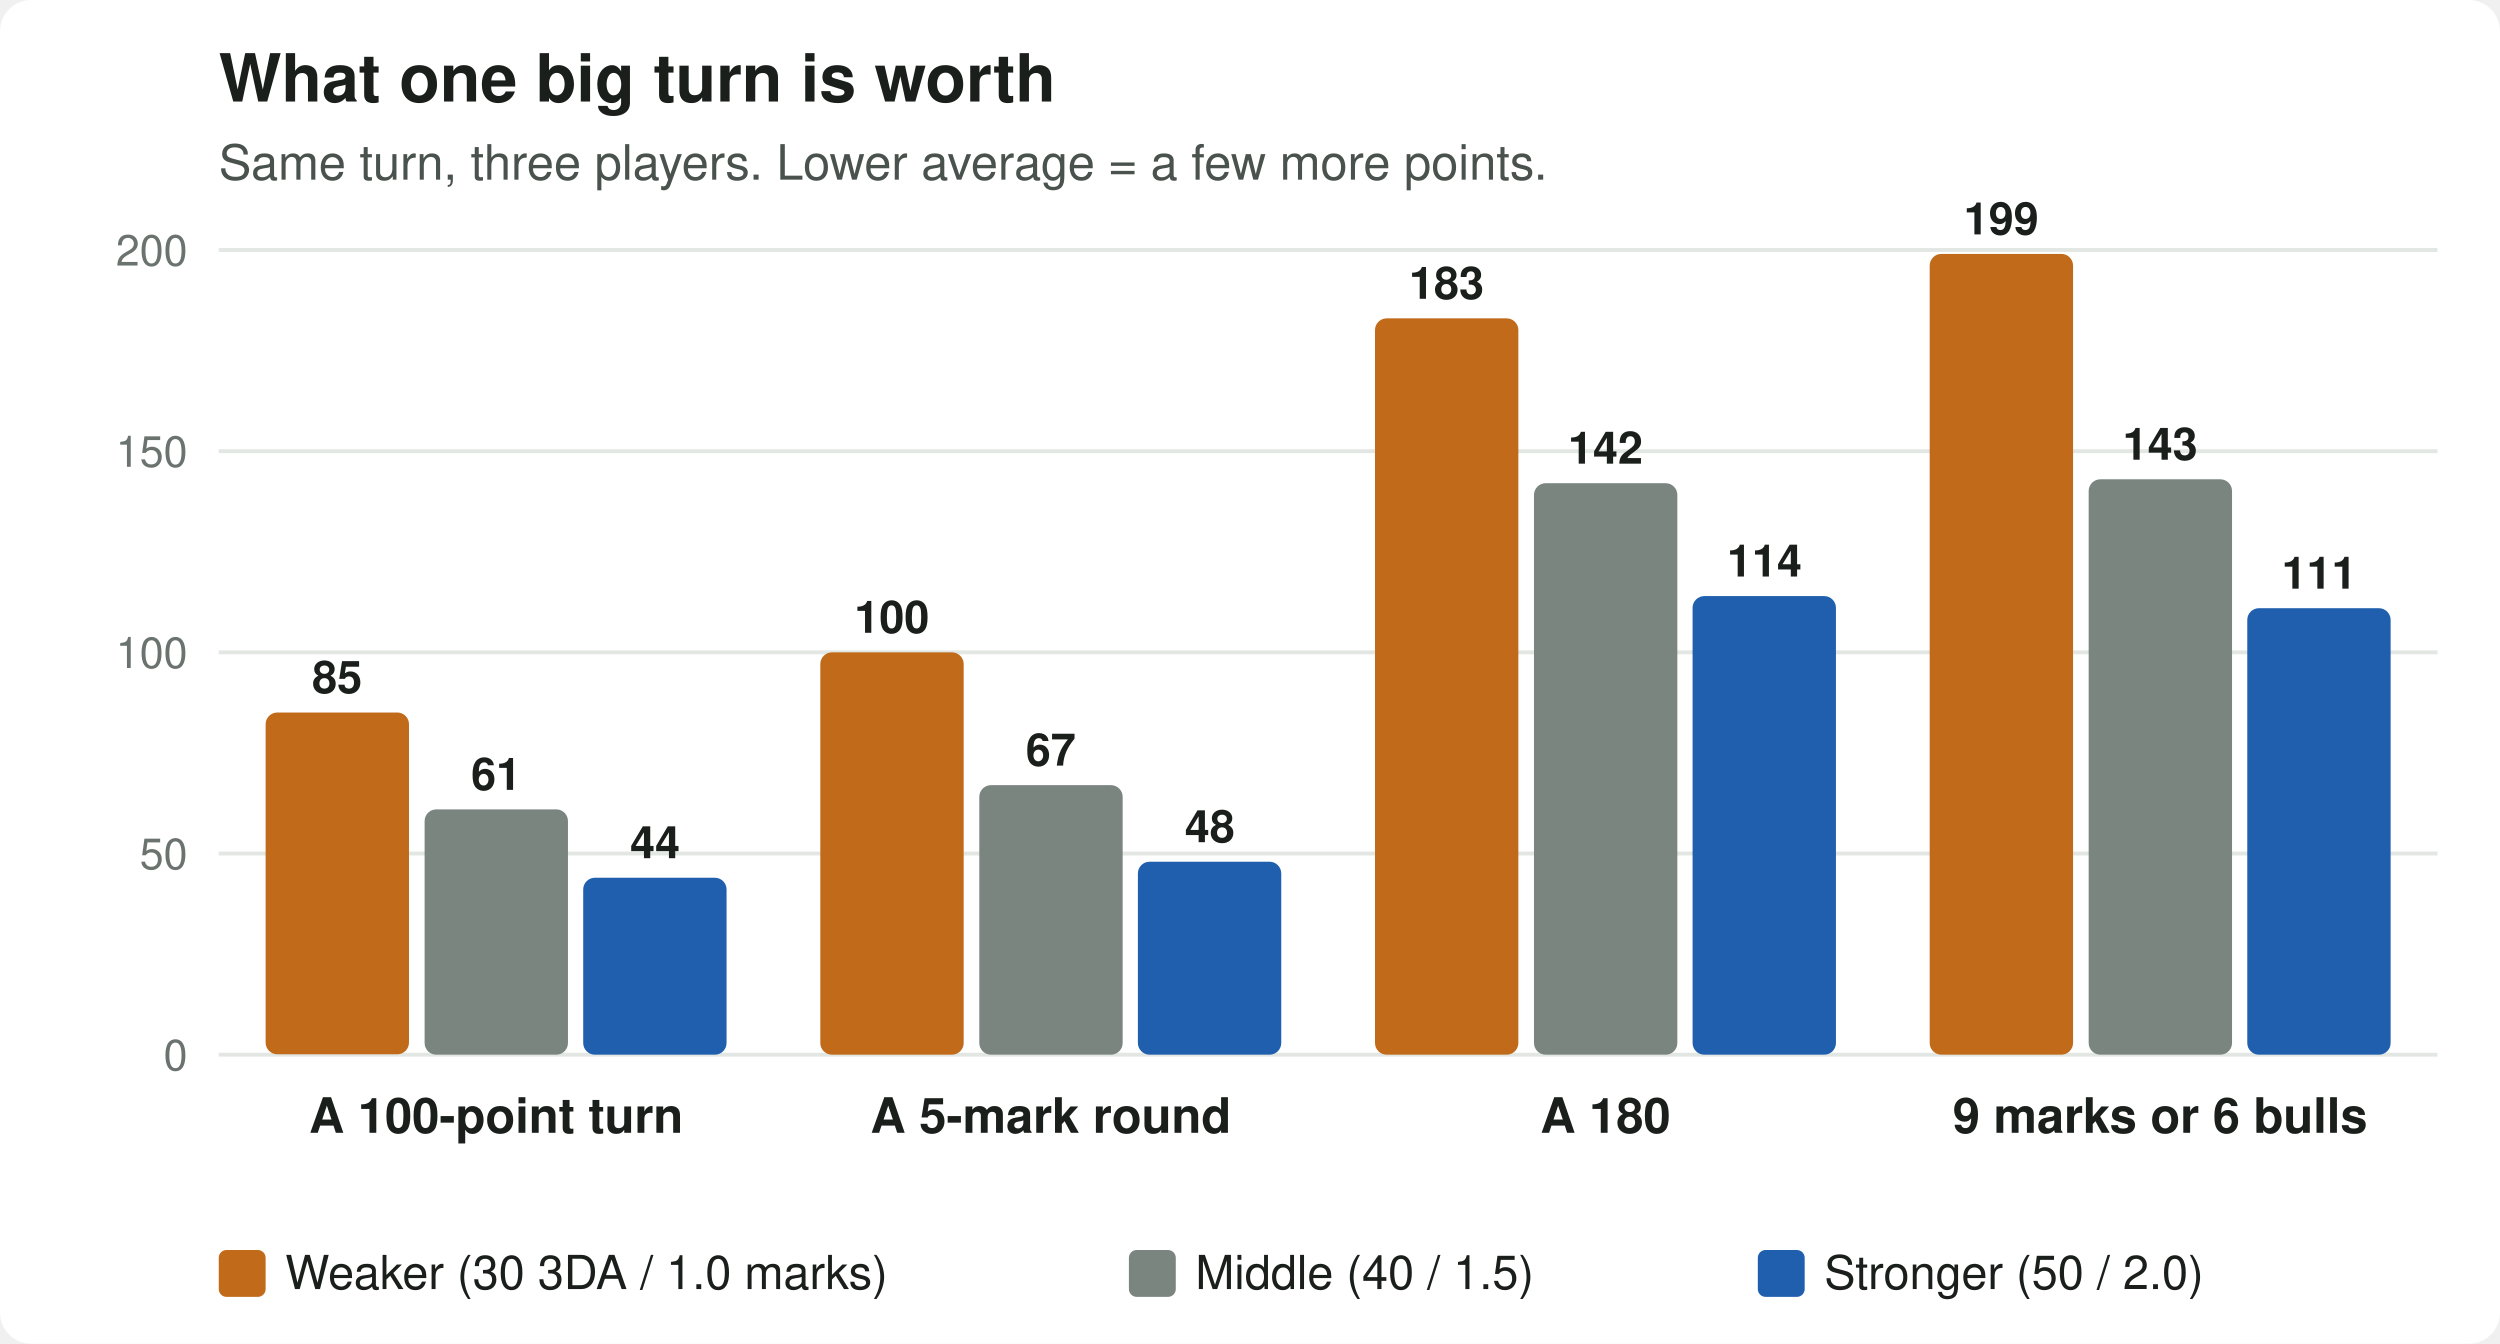
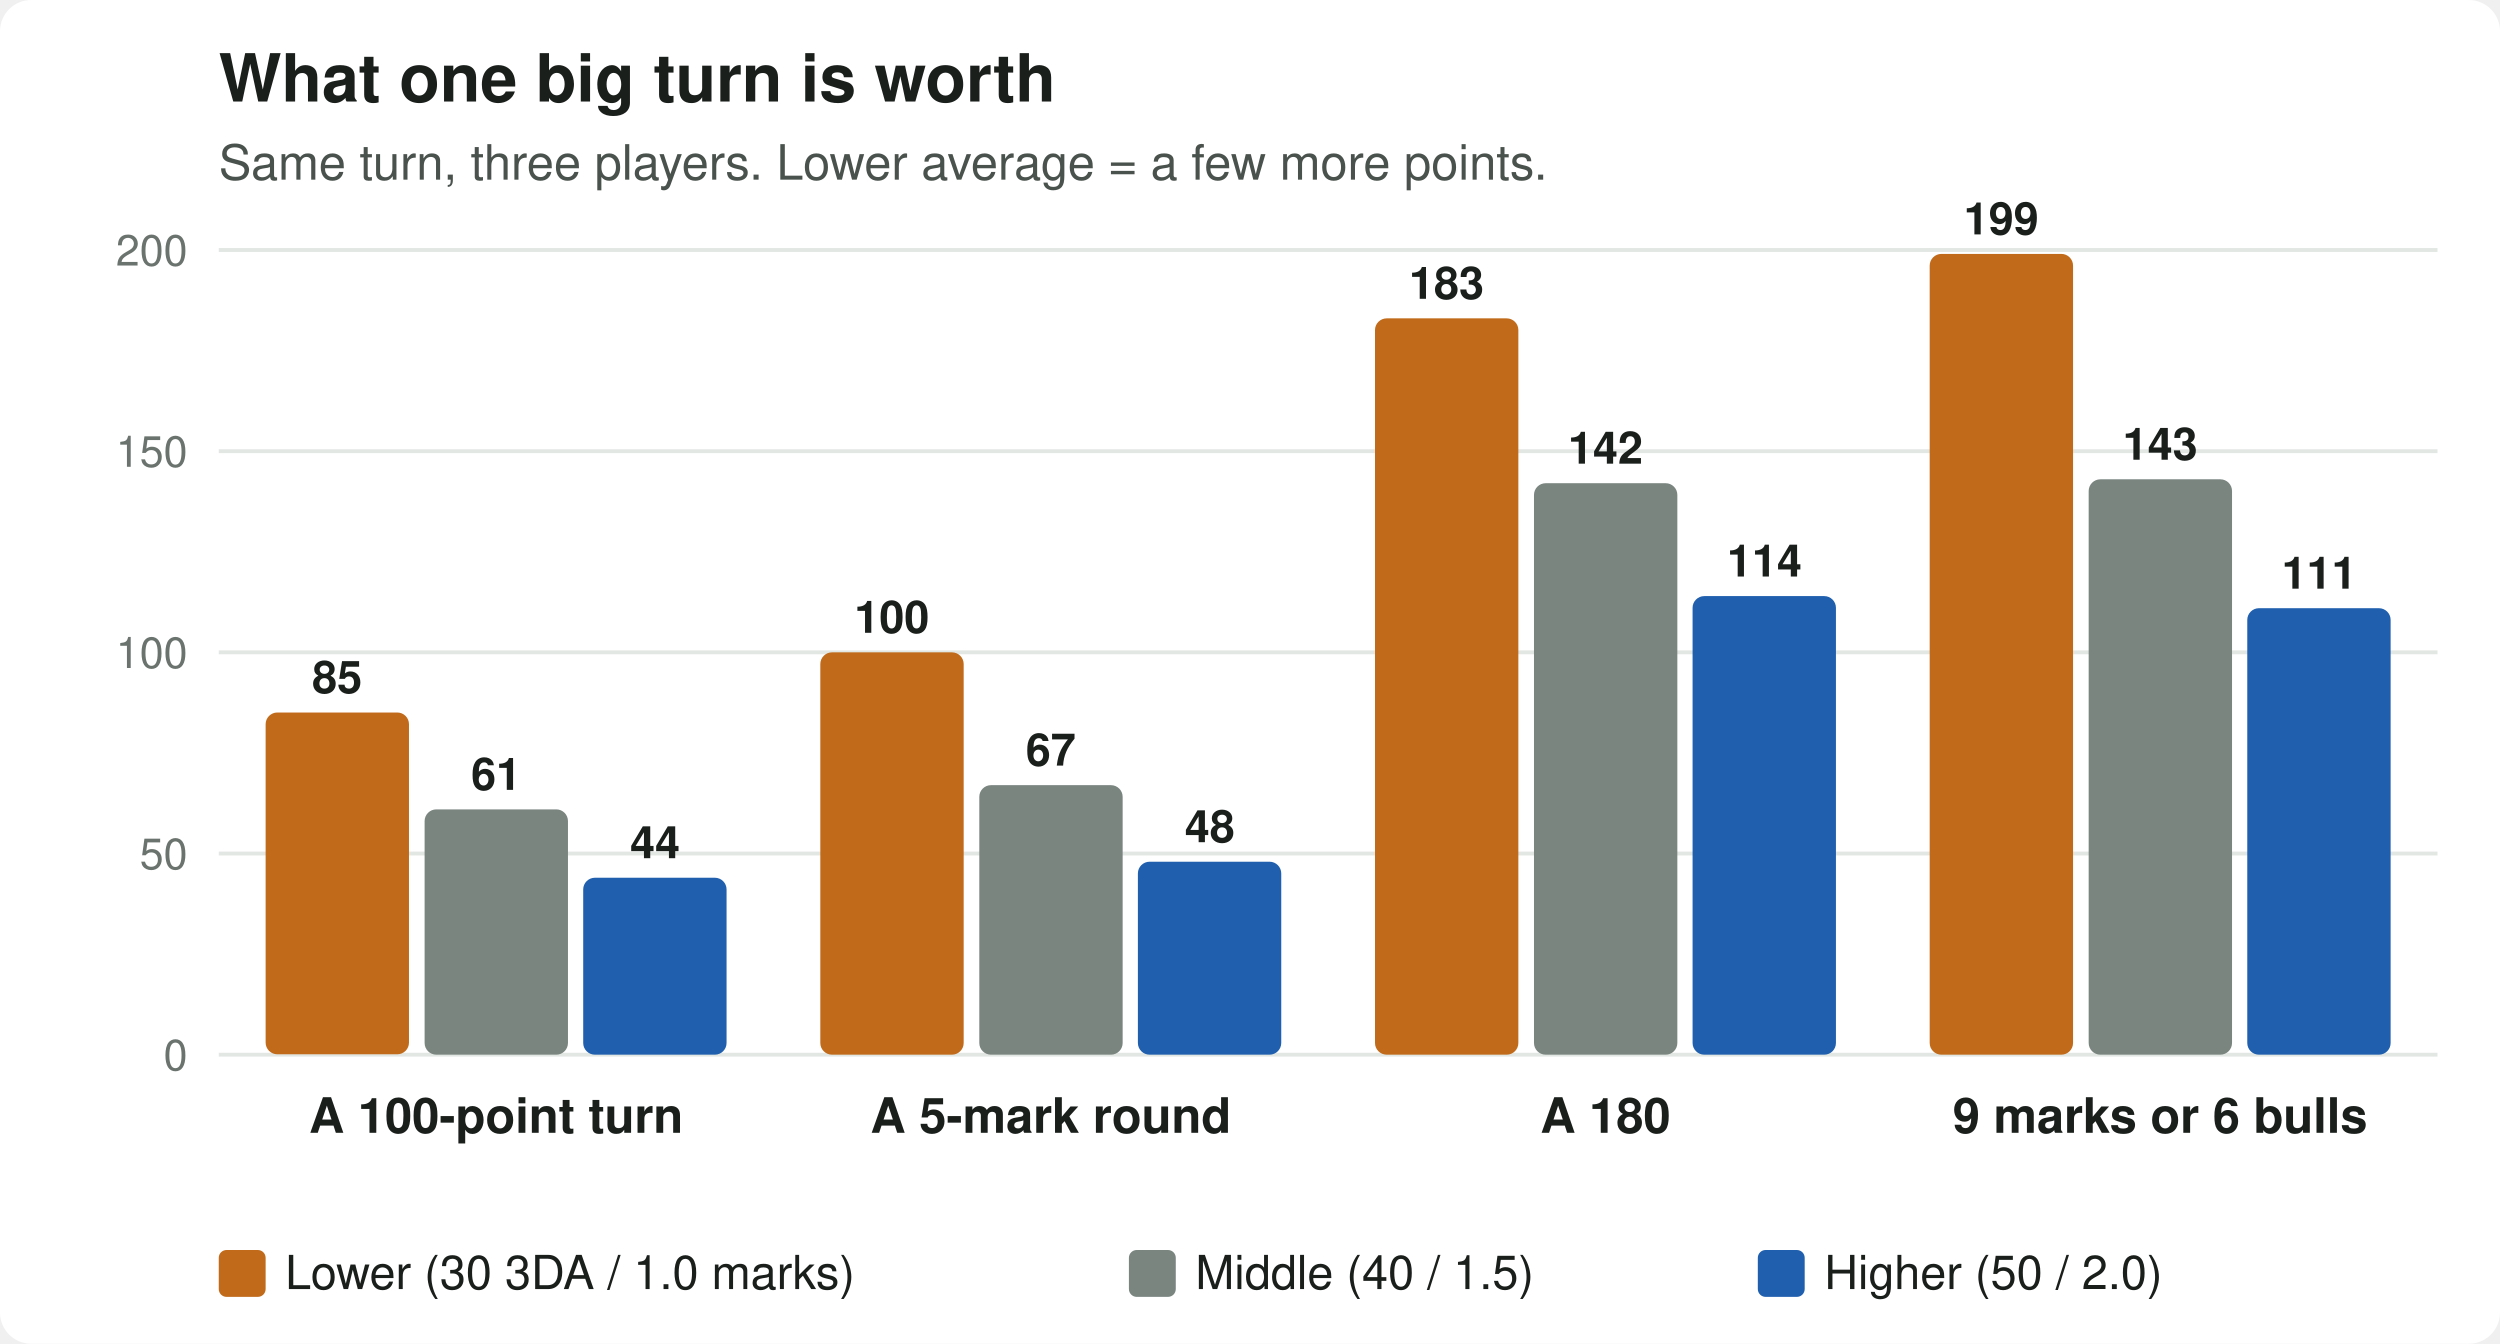
<svg xmlns="http://www.w3.org/2000/svg" viewBox="0 0 640 344" width="640" height="344" font-family="Segoe UI, Helvetica, Arial, sans-serif">
  <rect width="640" height="344" fill="#ffffff" rx="8" />
  <text x="56" y="26" font-size="17" font-weight="700" fill="#1a1f1c">What one big turn is worth</text>
  <text x="56" y="46" font-size="12.5" fill="#4a524d">Same turn, three players. Lower average = a few more points.</text>
  <line x1="56" x2="624" y1="270.0" y2="270.0" stroke="#e3e7e4" />
  <text x="48" y="274.0" font-size="11" fill="#6b736e" text-anchor="end">0</text>
  <line x1="56" x2="624" y1="218.5" y2="218.5" stroke="#e3e7e4" />
  <text x="48" y="222.5" font-size="11" fill="#6b736e" text-anchor="end">50</text>
  <line x1="56" x2="624" y1="167.0" y2="167.0" stroke="#e3e7e4" />
  <text x="48" y="171.0" font-size="11" fill="#6b736e" text-anchor="end">100</text>
  <line x1="56" x2="624" y1="115.5" y2="115.5" stroke="#e3e7e4" />
  <text x="48" y="119.5" font-size="11" fill="#6b736e" text-anchor="end">150</text>
  <line x1="56" x2="624" y1="64.0" y2="64.0" stroke="#e3e7e4" />
  <text x="48" y="68.0" font-size="11" fill="#6b736e" text-anchor="end">200</text>
  <rect x="68.0" y="182.4" width="36.7" height="87.5" fill="#c06a1a" rx="3" />
  <text x="86.3" y="177.4" font-size="11.5" font-weight="600" fill="#1a1f1c" text-anchor="middle">85</text>
  <rect x="108.7" y="207.2" width="36.7" height="62.8" fill="#7a8580" rx="3" />
  <text x="127.0" y="202.2" font-size="11.5" font-weight="600" fill="#1a1f1c" text-anchor="middle">61</text>
  <rect x="149.3" y="224.7" width="36.7" height="45.3" fill="#1f5fae" rx="3" />
  <text x="167.7" y="219.7" font-size="11.5" font-weight="600" fill="#1a1f1c" text-anchor="middle">44</text>
  <text x="127.0" y="290" font-size="12.5" font-weight="600" fill="#1a1f1c" text-anchor="middle">A 100-point turn</text>
  <rect x="210.0" y="167.0" width="36.7" height="103.0" fill="#c06a1a" rx="3" />
  <text x="228.3" y="162.0" font-size="11.5" font-weight="600" fill="#1a1f1c" text-anchor="middle">100</text>
  <rect x="250.7" y="201.0" width="36.7" height="69.0" fill="#7a8580" rx="3" />
  <text x="269.0" y="196.0" font-size="11.5" font-weight="600" fill="#1a1f1c" text-anchor="middle">67</text>
  <rect x="291.3" y="220.6" width="36.7" height="49.4" fill="#1f5fae" rx="3" />
  <text x="309.7" y="215.6" font-size="11.5" font-weight="600" fill="#1a1f1c" text-anchor="middle">48</text>
  <text x="269.0" y="290" font-size="12.5" font-weight="600" fill="#1a1f1c" text-anchor="middle">A 5-mark round</text>
  <rect x="352.0" y="81.5" width="36.7" height="188.5" fill="#c06a1a" rx="3" />
  <text x="370.3" y="76.5" font-size="11.5" font-weight="600" fill="#1a1f1c" text-anchor="middle">183</text>
  <rect x="392.7" y="123.7" width="36.7" height="146.3" fill="#7a8580" rx="3" />
  <text x="411.0" y="118.7" font-size="11.5" font-weight="600" fill="#1a1f1c" text-anchor="middle">142</text>
  <rect x="433.3" y="152.6" width="36.7" height="117.4" fill="#1f5fae" rx="3" />
  <text x="451.7" y="147.6" font-size="11.5" font-weight="600" fill="#1a1f1c" text-anchor="middle">114</text>
  <text x="411.0" y="290" font-size="12.5" font-weight="600" fill="#1a1f1c" text-anchor="middle">A 180</text>
  <rect x="494.0" y="65.0" width="36.7" height="205.0" fill="#c06a1a" rx="3" />
  <text x="512.3" y="60.0" font-size="11.5" font-weight="600" fill="#1a1f1c" text-anchor="middle">199</text>
  <rect x="534.7" y="122.7" width="36.7" height="147.3" fill="#7a8580" rx="3" />
  <text x="553.0" y="117.7" font-size="11.5" font-weight="600" fill="#1a1f1c" text-anchor="middle">143</text>
  <rect x="575.3" y="155.7" width="36.7" height="114.3" fill="#1f5fae" rx="3" />
  <text x="593.7" y="150.7" font-size="11.5" font-weight="600" fill="#1a1f1c" text-anchor="middle">111</text>
  <text x="553.0" y="290" font-size="12.5" font-weight="600" fill="#1a1f1c" text-anchor="middle">9 marks or 6 bulls</text>
  <rect x="56" y="320" width="12" height="12" fill="#c06a1a" rx="2" />
-   <text x="73" y="330" font-size="12" fill="#1a1f1c">Weaker (30 3DA / 1.0 marks)</text>
+   <text x="73" y="330" font-size="12" fill="#1a1f1c">Lower (30 3DA / 1.0 marks)</text>
  <rect x="289" y="320" width="12" height="12" fill="#7a8580" rx="2" />
  <text x="306" y="330" font-size="12" fill="#1a1f1c">Middle (40 / 1.5)</text>
  <rect x="450" y="320" width="12" height="12" fill="#1f5fae" rx="2" />
-   <text x="467" y="330" font-size="12" fill="#1a1f1c">Stronger (50 / 2.0)</text>
+   <text x="467" y="330" font-size="12" fill="#1a1f1c">Higher (50 / 2.0)</text>
</svg>
